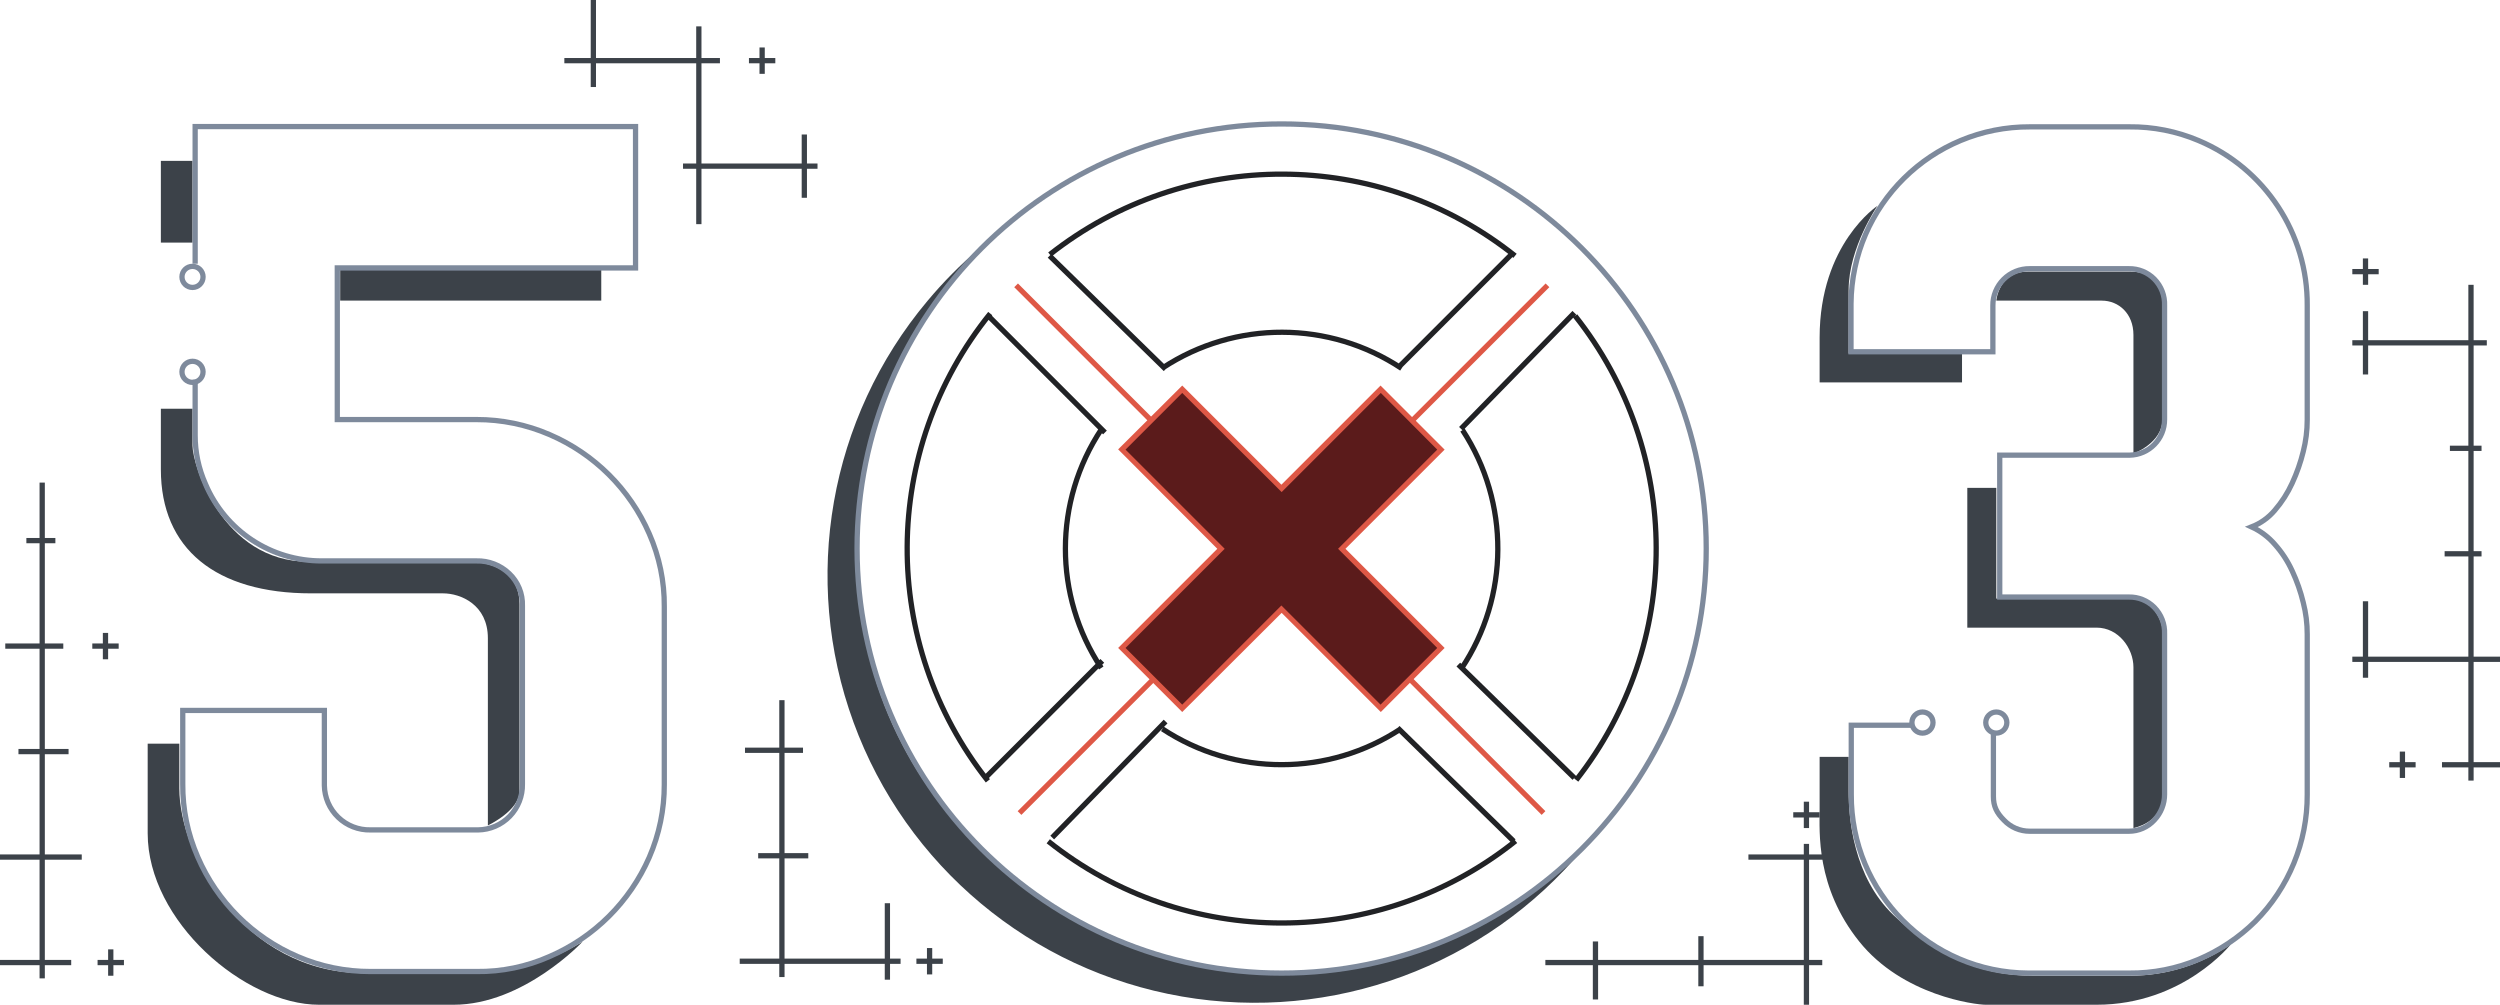
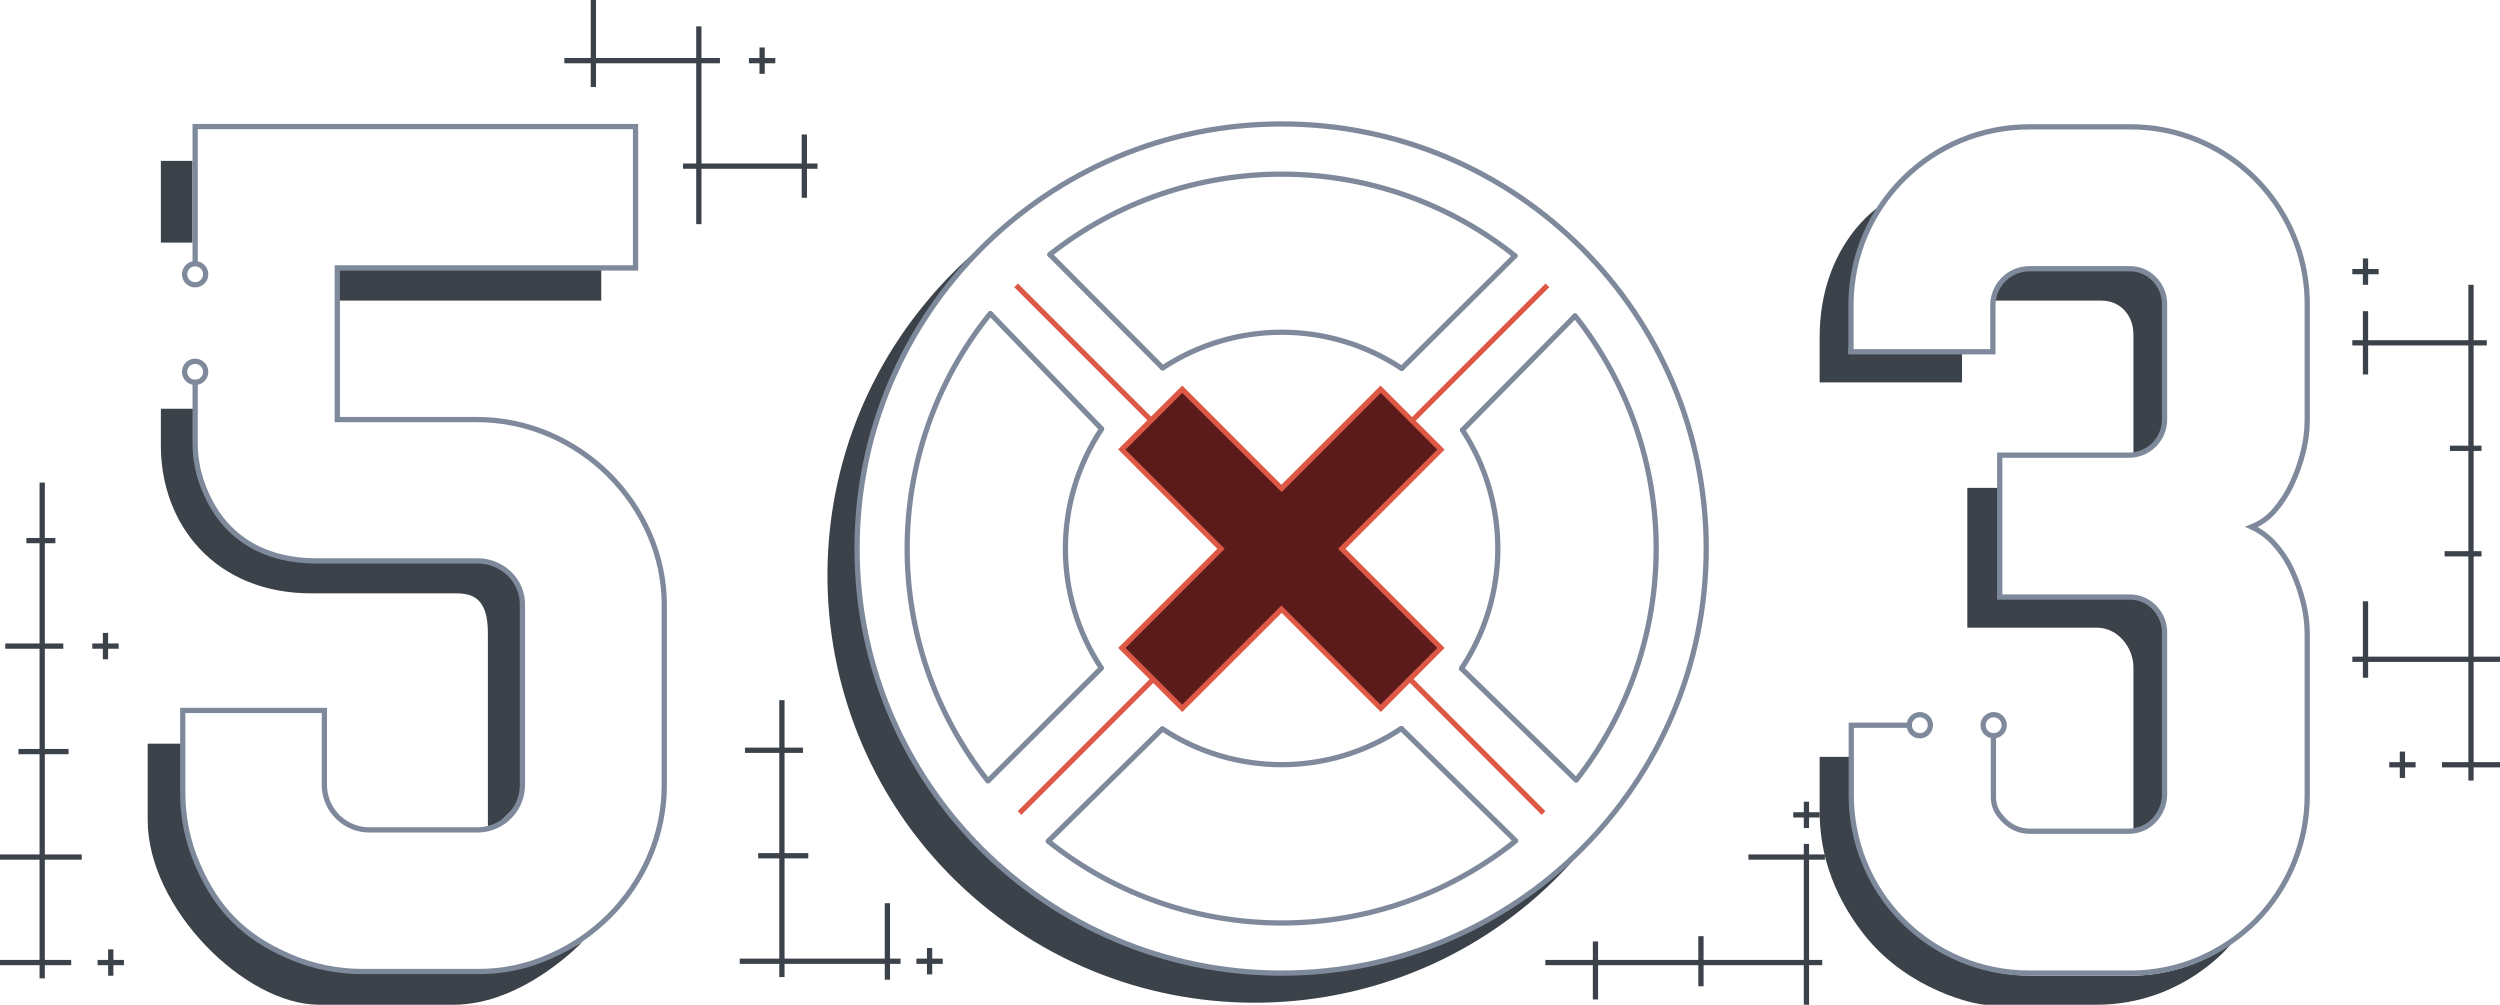
- <svg xmlns="http://www.w3.org/2000/svg" viewBox="0 0 948 381">
-   <path d="M121 381c-28.2 0-65-31.7-65-65v-34h12v17c0 25.2 24.3 70 70 70h44c21.1 0 39-12 39-12s-22.4 24-49 24zm64-139c0-12.7-10.3-17-17-17h-50c-36.2 0-57-16.9-57-47v-23h12v14c0 7.2 11.2 44 44 44h60c12 0 20 5.4 20 16v71c0 7.4-12 13-12 13zm-56-128v-12h99v12zM61 92V61h12v31z" fill="#3c4249" />
-   <path d="M74 144v21a45.163 45.163 0 003.9 18.5 47.789 47.789 0 0044.3 29.2h58.5a17.281 17.281 0 0112.4 4.8 16.079 16.079 0 015 12.2v67.6a17.033 17.033 0 01-16.8 17.4h-40.8a17.117 17.117 0 01-17.5-16.8v-28.5H69.3v27.9A67.709 67.709 0 0075 325a72.174 72.174 0 0037.8 37.7 69.38 69.38 0 0027.7 5.7h40.2a66.12 66.12 0 0027.7-5.7 72.689 72.689 0 0037.8-37.6 68.905 68.905 0 005.7-27.6V230a67.247 67.247 0 00-5.7-27.6 72.338 72.338 0 00-37.8-37.6 69.38 69.38 0 00-27.7-5.7h-52.8v-57.5H241V48H74v52" fill="none" stroke="#7e8a9c" stroke-width="2" />
-   <g transform="translate(68 100)" fill="none">
-     <circle data-name="Эллипс 63" cx="5" cy="5" r="5" />
-     <circle data-name="Эллипс 64" cx="4" cy="4" r="4" transform="translate(1 1)" stroke="#7e8a9c" stroke-width="2" />
+ <svg xmlns="http://www.w3.org/2000/svg" width="948" height="381" viewBox="0 0 948 381">
+   <g id="_503" transform="translate(-430 -224)">
+     <g id="_5">
+       <path id="Фигура_860" d="M551,605c-28.2,0-65-36.7-65-70V506h13l.607,20.828C499.607,554.405,522.3,593,568,593h44c21.1,0,39-12,39-12s-22.4,24-49,24Zm64-141c0-12.7-5.3-15-12-15H548c-36.2,0-57-25.9-57-56V379h13v14c0,10.631,10.2,44,43,44h60c12,0,21,5.3,21,15.9l-.082,70.248C627.918,530.548,615,539,615,539ZM558,338V326H658v12Zm-67-22V285h12v31Z" fill="#3c4249" />
+       <path id="_5_копия" d="M504,368v24a45.163,45.163,0,0,0,3.9,18.5c7.5,17.8,23,26.3,42.3,26.2h60.5a17.281,17.281,0,0,1,12.4,4.8,16.079,16.079,0,0,1,5,12.2v67.6a17.075,17.075,0,0,1-16.7,17.4H570.5A17.1,17.1,0,0,1,553,522V493.4H499.3v30.9A67.709,67.709,0,0,0,505,552c7.3,16.9,17.8,27.4,34.8,34.7a69.38,69.38,0,0,0,27.7,5.7h43.2a66.12,66.12,0,0,0,27.7-5.7,72.689,72.689,0,0,0,37.8-37.6,68.905,68.905,0,0,0,5.7-27.6V454a67.247,67.247,0,0,0-5.7-27.6,72.69,72.69,0,0,0-37.8-37.6,69.38,69.38,0,0,0-27.7-5.7H557.9V325.6H671V272H504v52" fill="none" stroke="#7e8a9c" stroke-width="2" />
+       <g id="Эллипс_862" transform="translate(498 324)">
+         <circle id="Эллипс_63" cx="5" cy="5" r="5" fill="none" />
+         <circle id="Эллипс_64" cx="4" cy="4" r="4" transform="translate(2)" fill="none" stroke="#7e8a9c" stroke-width="2" />
+       </g>
+       <g id="Эллипс_862_копия" transform="translate(498 360)">
+         <circle id="Эллипс_65" cx="5" cy="5" r="5" fill="none" />
+         <circle id="Эллипс_66" cx="4" cy="4" r="4" transform="translate(2 1)" fill="none" stroke="#7e8a9c" stroke-width="2" />
+       </g>
+     </g>
+     <g id="Группа_89_копия_2">
+       <path id="Эллипс_634" d="M755,434c0,103.8,91.1,159,161,159,30.3,0,83.7-13.3,114.4-47.2-57.2,68.8-159.3,78.2-228.2,21-68.8-57.2-78.2-159.3-21-228.2.2-.2.3-.4.5-.6a164.931,164.931,0,0,1,19.5-19.7C794,326.2,755,364.4,755,434Z" fill="#3c4249" />
+       <g id="Эллипс_634_копия_3" transform="translate(754 270)">
+         <circle id="Эллипс_67" cx="162" cy="162" r="162" fill="none" />
+         <circle id="Эллипс_68" cx="161" cy="161" r="161" transform="translate(1 1)" fill="none" stroke="#7e8a9c" stroke-width="2" />
+       </g>
+       <g id="Группа_88">
+         <path id="Фигура_639" d="M1016.8,332.2l-51.2,51.2m-98.3,98.2-50.7,50.7" fill="none" stroke="#de5846" stroke-width="2" />
+         <path id="Фигура_639_копия" d="M1015.3,532.3,965,481.9m-98.2-98.2-51.5-51.5" fill="none" stroke="#de5846" stroke-width="2" />
+         <g id="Фигура_643">
+           <path id="Контур_13" d="M953.6,492.6l-36.9-36.9-.7-.7-.7.7-36.9,36.9-22.9-22.9,36.9-36.9.7-.7-.7-.7-36.9-36.9,22.9-22.9,36.9,36.9.7.7.7-.7,36.9-36.9,22.9,22.9-36.9,36.9-.7.7.7.7,36.9,36.9Z" fill="#5b1b1b" />
+           <path id="Контур_14" d="M878.3,373l-21.5,21.5L893,430.7l1.4,1.4-1.4,1.4-36.2,36.2,21.5,21.5L914.5,455l1.4-1.4,1.4,1.4,36.2,36.2L975,469.7l-36.2-36.2-1.4-1.4,1.4-1.4L975,394.5,953.6,373l-36.2,36.2-1.4,1.4-1.4-1.4L878.3,373m0-2.8,37.6,37.6,37.6-37.6,24.3,24.3-37.6,37.6,37.6,37.6L953.6,494,916,456.4,878.3,494,854,469.7l37.6-37.6L854,394.4Z" fill="#de5846" />
+         </g>
+       </g>
+       <g id="Сгруппировать_893" data-name="Сгруппировать 893">
+         <path id="Эллипс_634_копия_2" d="M1027.3,343.8a142.11,142.11,0,0,1,.4,176m-23,23.1a141.933,141.933,0,0,1-177.2.1m-22.9-22.9a141.935,141.935,0,0,1,.9-177.2m22.6-22.4a142,142,0,0,1,176.4.5" fill="none" stroke="#7e8a9c" stroke-linecap="round" stroke-width="2" />
+         <path id="Эллипс_634_копия" d="M984.6,387.1a82.038,82.038,0,0,1-.4,90.4m-22.9,22.8a82.015,82.015,0,0,1-90.5.1m-23.2-23.1a81.993,81.993,0,0,1,.1-90.6m23.2-23.2a82.181,82.181,0,0,1,90.6.2" fill="none" stroke="#7e8a9c" stroke-linecap="round" stroke-width="2" />
+         <path id="Контур_690" data-name="Контур 690" d="M984.629,387.039l42.563-43.163" fill="none" stroke="#7e8a9c" stroke-linecap="round" stroke-width="2" />
+         <path id="Контур_694" data-name="Контур 694" d="M984.291,343.81l43.234,42.081" transform="translate(0 133.77)" fill="none" stroke="#7e8a9c" stroke-linecap="round" stroke-width="2" />
+         <path id="Контур_693" data-name="Контур 693" d="M1026.736,386.612,984.693,343.04" transform="translate(-179.031)" fill="none" stroke="#7e8a9c" stroke-linecap="round" stroke-width="2" />
+         <path id="Контур_697" data-name="Контур 697" d="M1026.592,342.36l-42.762,42.59" transform="translate(-179.031 135.032)" fill="none" stroke="#7e8a9c" stroke-linecap="round" stroke-width="2" />
+         <path id="Контур_691" data-name="Контур 691" d="M983.6,386.636l42.816-42.555" transform="translate(-22 -23)" fill="none" stroke="#7e8a9c" stroke-linecap="round" stroke-width="2" />
+         <path id="Контур_695" data-name="Контур 695" d="M983.439,343.341l43.225,42.459" transform="translate(-22 156.968)" fill="none" stroke="#7e8a9c" stroke-linecap="round" stroke-width="2" />
+         <path id="Контур_692" data-name="Контур 692" d="M1026.049,386.468l-42.6-42.822" transform="translate(-155.223 -23)" fill="none" stroke="#7e8a9c" stroke-linecap="round" stroke-width="2" />
+         <path id="Контур_696" data-name="Контур 696" d="M1025.881,342.908,982.84,385.291" transform="translate(-155.223 157.571)" fill="none" stroke="#7e8a9c" stroke-linecap="round" stroke-width="2" />
+       </g>
+     </g>
+     <g id="_3">
+       <path id="Фигура_757" d="M1183,605c-3.9,0-29.186-5.44-45.686-26.04S1120,539.4,1120,531V511h11.791v13.089c0,10.3,2.2,32.542,17.4,47.042S1179.5,594,1201,594h37a67.143,67.143,0,0,0,38-12s-18.1,23-51,23Zm56-128c0-7.1-5.6-15-14-15h-49V409h12.07l.555,41.068L1239,451c6.6,0,11,8,11,12v63c0,10-11,12.787-11,12.787Zm0-126c0-8.1-5.6-13-12-13h-41s1.9-12,13-12h39a12.976,12.976,0,0,1,12.865,13.462v45.323c0,9-11.865,11.215-11.865,11.215Zm-119,18V352c0-35.6,23-50,23-50s-11,15.8-11,32l-1,24h43v11Z" fill="#3c4249" />
+       <path id="_3_копия" d="M1155,499h-23v26.2a67.389,67.389,0,0,0,67.1,67.8h38.3a66.014,66.014,0,0,0,26.3-5.2,69.392,69.392,0,0,0,21.5-14.4,67.774,67.774,0,0,0,19.7-48.1V464.5a48.711,48.711,0,0,0-1.5-12,63.242,63.242,0,0,0-4.2-12,40,40,0,0,0-6.6-10.1,26.147,26.147,0,0,0-8.8-6.6,22.007,22.007,0,0,0,8.8-6.3,43.012,43.012,0,0,0,6.6-10.3,65.763,65.763,0,0,0,4.2-12,48.711,48.711,0,0,0,1.5-12V339.9a67.285,67.285,0,0,0-41.2-62.6,66.014,66.014,0,0,0-26.3-5.2h-37.6a67.582,67.582,0,0,0-67.9,67v18.3h53.8V339.9a13.849,13.849,0,0,1,13.7-14h37.9a12.822,12.822,0,0,1,9.6,3.9,13.553,13.553,0,0,1,3.9,10.1V383a13.487,13.487,0,0,1-13.3,13.6h-49.2v53.8h49a12.822,12.822,0,0,1,9.6,3.9,13.553,13.553,0,0,1,3.9,10.1v60.8a14.277,14.277,0,0,1-3.9,9.8,13.1,13.1,0,0,1-9.6,4.2h-37.6a13.38,13.38,0,0,1-9.8-4.2c-2.8-2.8-4-5.3-4-9V502" fill="none" stroke="#7e8a9c" stroke-width="2" />
+       <g id="Эллипс_757" transform="translate(1154 493)">
+         <circle id="Эллипс_69" cx="5" cy="5" r="5" fill="none" />
+         <circle id="Эллипс_70" cx="4" cy="4" r="4" transform="translate(0 2)" fill="none" stroke="#7e8a9c" stroke-width="2" />
+       </g>
+       <g id="Эллипс_757-2" transform="translate(1182 493)">
+         <circle id="Эллипс_71" cx="5" cy="5" r="5" fill="none" />
+         <circle id="Эллипс_72" cx="4" cy="4" r="4" transform="translate(0 2)" fill="none" stroke="#7e8a9c" stroke-width="2" />
+       </g>
+     </g>
+     <g id="шьфп_копия_9">
+       <path id="Прямоугольник_1_копия_15" d="M1114,605V590h-38v8h-2v-8h-38v13h-2V590h-18v-2h18v-7h2v7h38v-9h2v9h38V550h-21v-2h21v-4h2v4h6v2h-6v38h5v2h-5v15Zm0-67v-4h-4v-2h4v-4h2v4h4v2h-4v4Z" fill="#3c4249" />
+       <path id="Прямоугольник_1_копия_31" d="M765.5,595.5v-6h-38v5h-2v-5h-15v-2h15v-38h-8v-2h8v-38h-13v-2h13v-18h2v18h7v2h-7v38h9v2h-9v38h38v-21h2v21h4v2h-4v6Zm16-2v-4h-4v-2h4v-4h2v4h4v2h-4v4Z" fill="#3c4249" />
+       <path id="Прямоугольник_1_копия_17" d="M1366,520v-5h-10v-2h10V475h-38v6h-2v-6h-4v-2h4V452h2v21h38V435h-9v-2h9V395h-7v-2h7V355h-38v11h-2V355h-4v-2h4V342h2v11h38V332h2v21h5v2h-5v38h3v2h-3v38h3v2h-3v38h10v2h-10v38h10v2h-10v5Zm-26-1v-4h-4v-2h4v-4h2v4h4v2h-4v4Zm-14-187v-4h-4v-2h4v-4h2v4h4v2h-4v4Z" fill="#3c4249" />
+       <path id="Прямоугольник_1_копия_16" d="M445,595v-5H430v-2h15V550H430v-2h15V510h-8v-2h8V470H432v-2h13V430h-5v-2h5V407h2v21h4v2h-4v38h7v2h-7v38h9v2h-9v38h14v2H447v38h10v2H447v5Zm26-1v-4h-4v-2h4v-4h2v4h4v2h-4v4Zm-2-120v-4h-4v-2h4v-4h2v4h4v2h-4v4Z" fill="#3c4249" />
+       <path id="Прямоугольник_1_копия_22" d="M694,309V288h-5v-2h5V248H656v9h-2v-9H644v-2h10V224h2v22h38V234h2v12h7v2h-7v38h38V275h2v11h4v2h-4v11h-2V288H696v21Zm24-57v-4h-4v-2h4v-4h2v4h4v2h-4v4Z" fill="#3c4249" />
+     </g>
  </g>
-   <g transform="translate(68 136)" fill="none">
-     <circle data-name="Эллипс 65" cx="5" cy="5" r="5" />
-     <circle data-name="Эллипс 66" cx="4" cy="4" r="4" transform="translate(1 1)" stroke="#7e8a9c" stroke-width="2" />
-   </g>
-   <path d="M325 210c0 103.8 91.1 159 161 159 30.3 0 83.7-13.3 114.4-47.2a162.012 162.012 0 11-248.7-207.7 164.931 164.931 0 0119.5-19.7c-7.2 7.8-46.2 46-46.2 115.6z" fill="#3c4249" />
-   <g transform="translate(324 46)" fill="none">
-     <circle data-name="Эллипс 67" cx="162" cy="162" r="162" />
-     <circle data-name="Эллипс 68" cx="161" cy="161" r="161" transform="translate(1 1)" stroke="#7e8a9c" stroke-width="2" />
-   </g>
-   <path d="M586.8 108.2l-51.2 51.2m-98.3 98.2l-50.7 50.7m198.7 0L535 257.9m-98.2-98.2l-51.5-51.5" fill="none" stroke="#de5846" stroke-width="2" />
-   <path data-name="Контур 13" d="M523.6 268.6l-36.9-36.9-.7-.7-.7.7-36.9 36.9-22.9-22.9 36.9-36.9.7-.7-.7-.7-36.9-36.9 22.9-22.9 36.9 36.9.7.7.7-.7 36.9-36.9 22.9 22.9-36.9 36.9-.7.7.7.7 36.9 36.9z" fill="#5b1b1b" />
-   <path data-name="Контур 14" d="M448.3 149l-21.5 21.5 36.2 36.2 1.4 1.4-1.4 1.4-36.2 36.2 21.5 21.5 36.2-36.2 1.4-1.4 1.4 1.4 36.2 36.2 21.5-21.5-36.2-36.2-1.4-1.4 1.4-1.4 36.2-36.2-21.4-21.5-36.2 36.2-1.4 1.4-1.4-1.4-36.3-36.2m0-2.8l37.6 37.6 37.6-37.6 24.3 24.3-37.6 37.6 37.6 37.6-24.2 24.3-37.6-37.6-37.7 37.6-24.3-24.3 37.6-37.6-37.6-37.7z" fill="#de5846" />
-   <path d="M597.3 119.8a142.11 142.11 0 01.4 176m-23 23.1a141.933 141.933 0 01-177.2.1m-22.9-22.9a141.935 141.935 0 01.9-177.2m22.6-22.4a142 142 0 01176.4.5m-19.9 66.1a82.038 82.038 0 01-.4 90.4m-22.9 22.8a82.015 82.015 0 01-90.5.1m-23.2-23.1a81.993 81.993 0 01.1-90.6m23.2-23.2a82.181 82.181 0 0190.6.2M574 319l-44-43m67 19l-44-43m-134-88l-44-44m67 20l-44-43m-24 197.6l44-44m-19 67l43-44m88-134l44-44m-20 67l43-44" fill="none" stroke="#212225" stroke-width="2" />
-   <path d="M753 381c-3.9 0-31.5-3.4-48-24s-15-41.6-15-50v-20h11v13c0 10.3 1.8 32.5 17 47s31.5 23 53 23h37a67.143 67.143 0 0038-12s-18.1 23-51 23zm56-128c0-7.1-5.6-15-14-15h-49v-53h11v42h52c6.6 0 11 8 11 12v63c0 10-11 12-11 12zm0-126c0-8.1-5.6-13-12-13h-40s.9-11 12-11h39c5 0 12 2.3 12 12v44c0 9-11 13-11 13zm-119 18v-17c0-35.6 22-50 22-50s-11 15.8-11 32v24h43v11z" fill="#3c4249" />
-   <path d="M725 275h-23v26.2a67.453 67.453 0 0067.1 67.8h38.3a66.014 66.014 0 0026.3-5.2 69.392 69.392 0 0021.5-14.4 67.774 67.774 0 0019.7-48.1v-60.8a48.121 48.121 0 00-1.5-12 63.242 63.242 0 00-4.2-12 40 40 0 00-6.6-10.1 26.147 26.147 0 00-8.8-6.6 22.007 22.007 0 008.8-6.3 43.012 43.012 0 006.6-10.3 65.763 65.763 0 004.2-12 48.711 48.711 0 001.5-12v-43.3a67.285 67.285 0 00-41.2-62.6 65.674 65.674 0 00-26.3-5.2h-37.6a67.582 67.582 0 00-67.9 67v18.3h53.8v-17.5a13.827 13.827 0 0114-14h37.6a13.208 13.208 0 019.6 3.9 13.553 13.553 0 013.9 10.1V159a13.487 13.487 0 01-13.3 13.6h-49.2v53.8h49a13.208 13.208 0 019.6 3.9 13.553 13.553 0 013.9 10.1v60.8a14.1 14.1 0 01-3.9 9.8 13.1 13.1 0 01-9.6 4.2h-37.6a13.38 13.38 0 01-9.8-4.2c-2.8-2.8-4-5.3-4-9v-24" fill="none" stroke="#7e8a9c" stroke-width="2" />
-   <g transform="translate(724 269)" fill="none">
-     <circle data-name="Эллипс 69" cx="5" cy="5" r="5" />
-     <circle data-name="Эллипс 70" cx="4" cy="4" r="4" transform="translate(1 1)" stroke="#7e8a9c" stroke-width="2" />
-   </g>
-   <g transform="translate(752 269)" fill="none">
-     <circle data-name="Эллипс 71" cx="5" cy="5" r="5" />
-     <circle data-name="Эллипс 72" cx="4" cy="4" r="4" transform="translate(1 1)" stroke="#7e8a9c" stroke-width="2" />
-   </g>
-   <path d="M684 381v-15h-38v8h-2v-8h-38v13h-2v-13h-18v-2h18v-7h2v7h38v-9h2v9h38v-38h-21v-2h21v-4h2v4h6v2h-6v38h5v2h-5v15zm0-67v-4h-4v-2h4v-4h2v4h4v2h-4v4zm-348.5 57.5v-6h-38v5h-2v-5h-15v-2h15v-38h-8v-2h8v-38h-13v-2h13v-18h2v18h7v2h-7v38h9v2h-9v38h38v-21h2v21h4v2h-4v6zm16-2v-4h-4v-2h4v-4h2v4h4v2h-4v4zM936 296v-5h-10v-2h10v-38h-38v6h-2v-6h-4v-2h4v-21h2v21h38v-38h-9v-2h9v-38h-7v-2h7v-38h-38v11h-2v-11h-4v-2h4v-11h2v11h38v-21h2v21h5v2h-5v38h3v2h-3v38h3v2h-3v38h10v2h-10v38h10v2h-10v5zm-26-1v-4h-4v-2h4v-4h2v4h4v2h-4v4zm-14-187v-4h-4v-2h4v-4h2v4h4v2h-4v4zM15 371v-5H0v-2h15v-38H0v-2h15v-38H7v-2h8v-38H2v-2h13v-38h-5v-2h5v-21h2v21h4v2h-4v38h7v2h-7v38h9v2h-9v38h14v2H17v38h10v2H17v5zm26-1v-4h-4v-2h4v-4h2v4h4v2h-4v4zm-2-120v-4h-4v-2h4v-4h2v4h4v2h-4v4zM264 85V64h-5v-2h5V24h-38v9h-2v-9h-10v-2h10V0h2v22h38V10h2v12h7v2h-7v38h38V51h2v11h4v2h-4v11h-2V64h-38v21zm24-57v-4h-4v-2h4v-4h2v4h4v2h-4v4z" fill="#3c4249" />
</svg>
